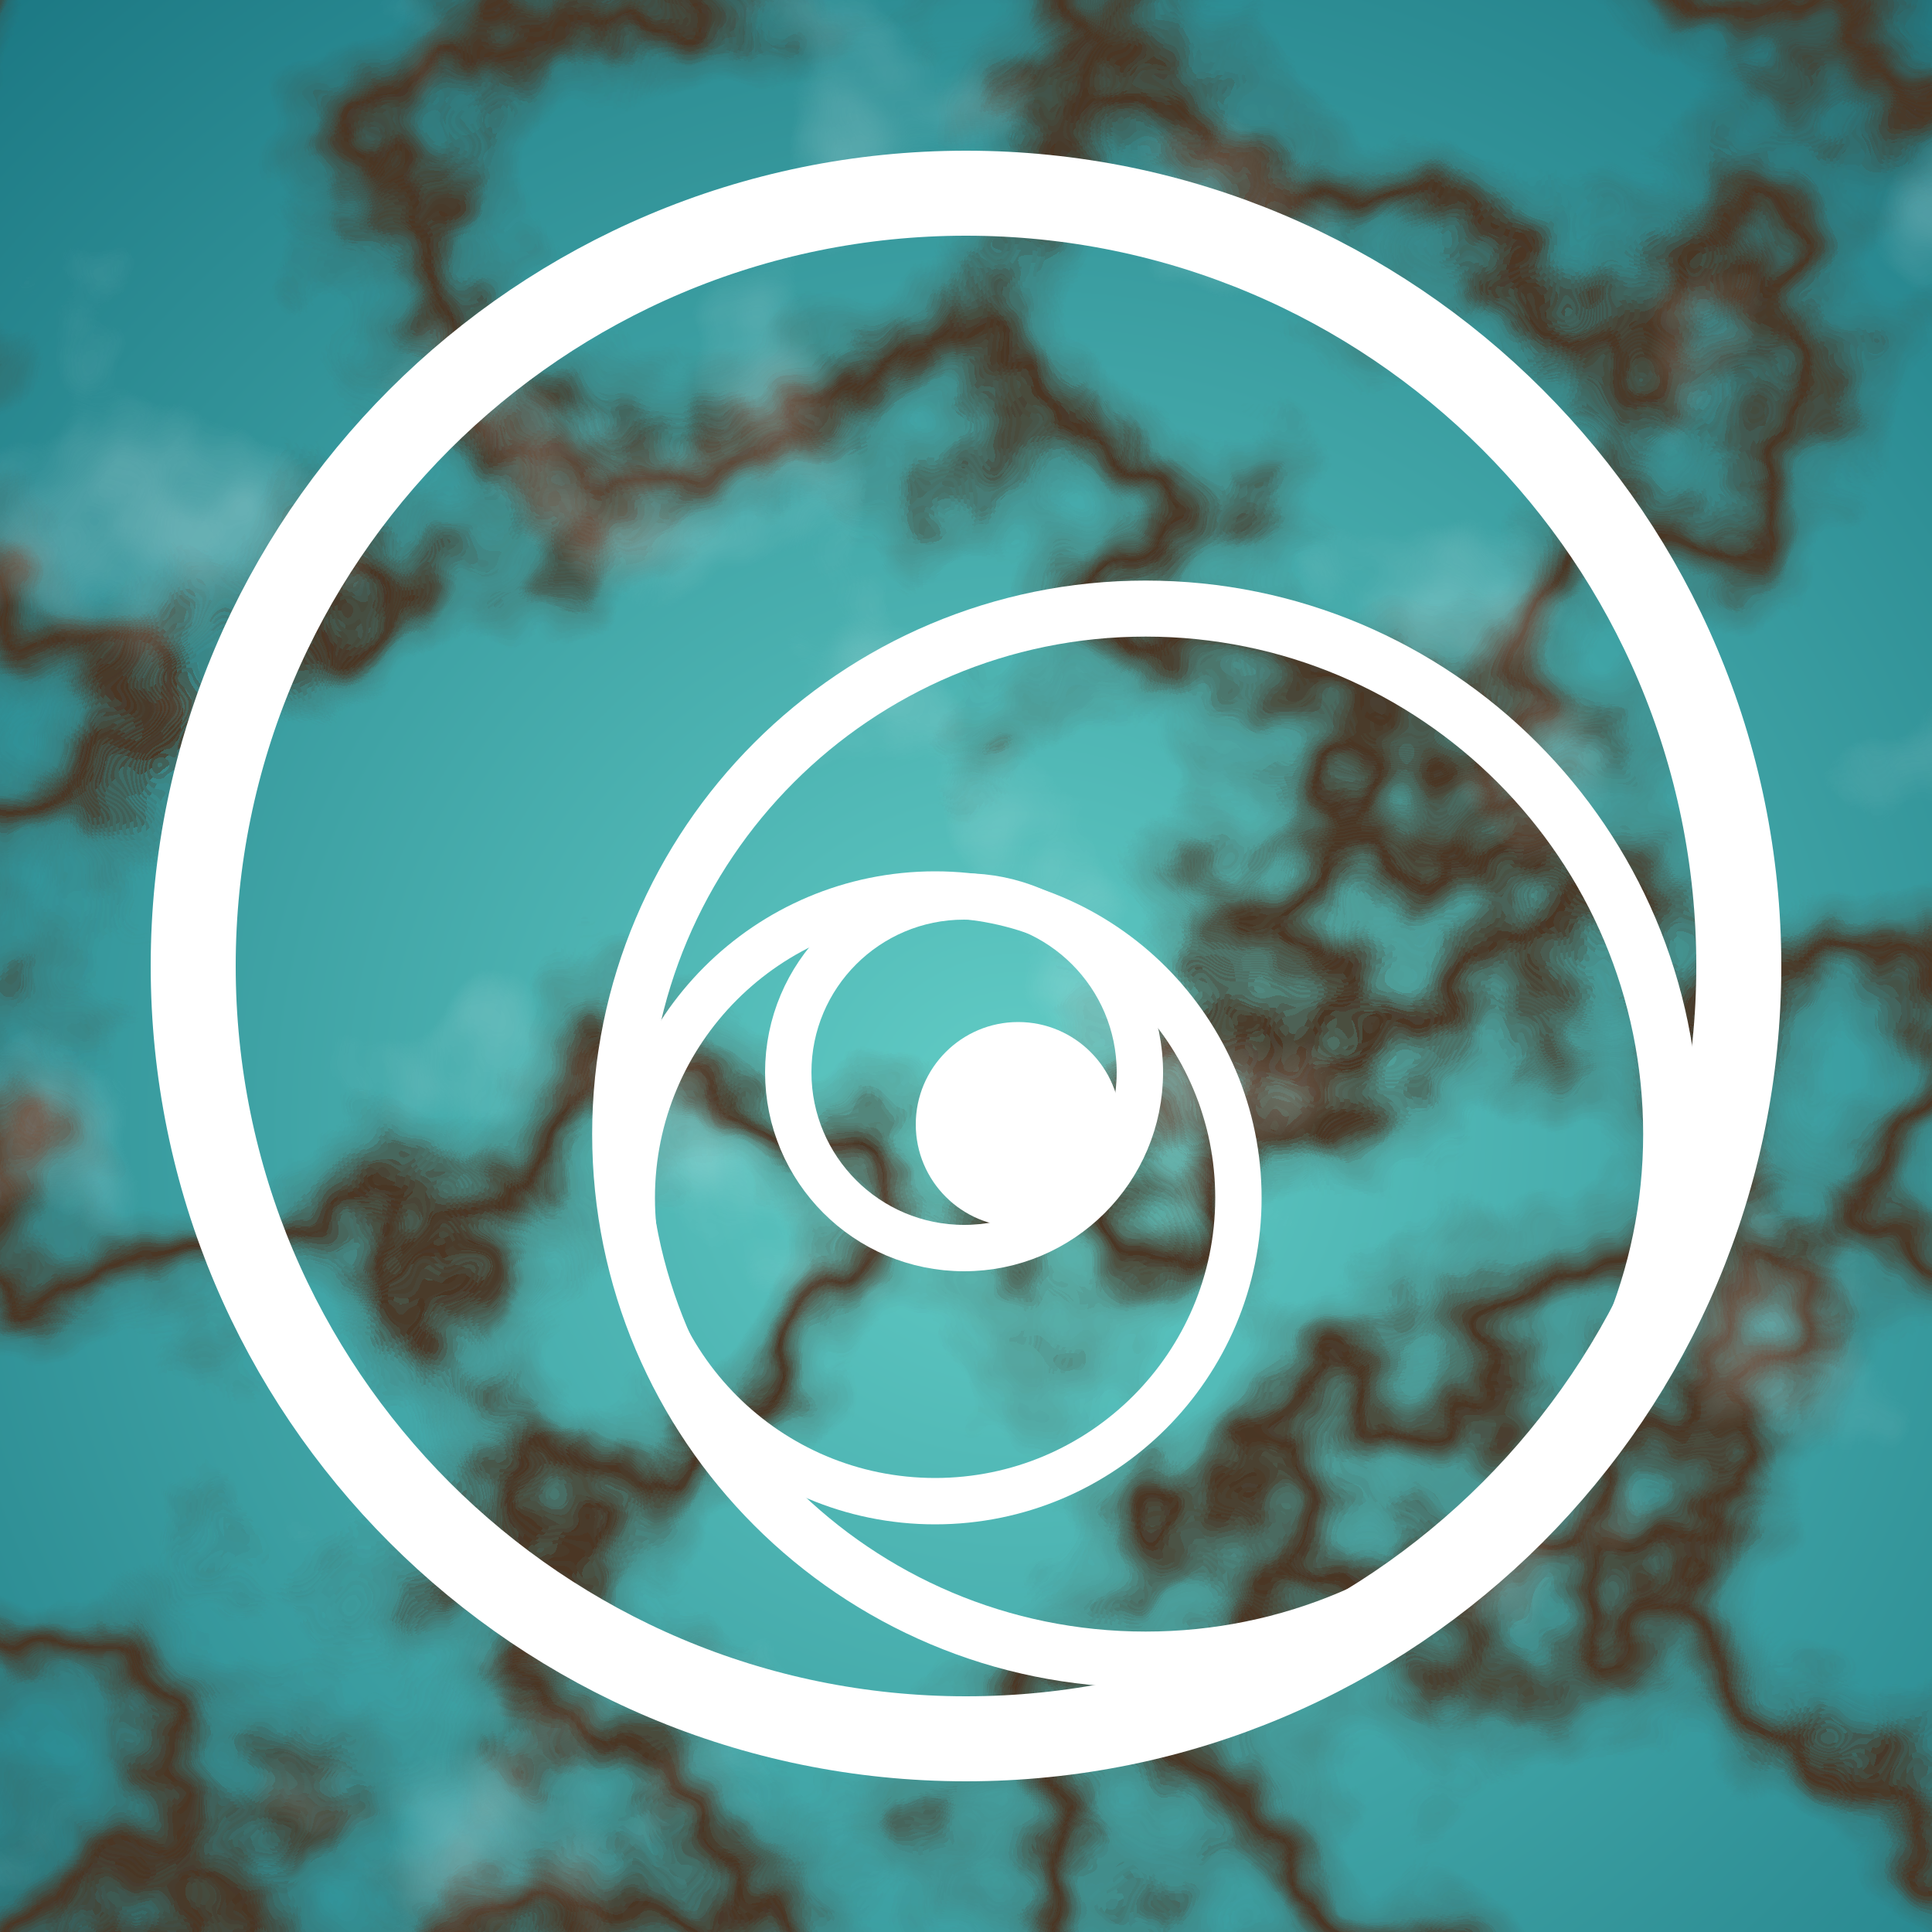
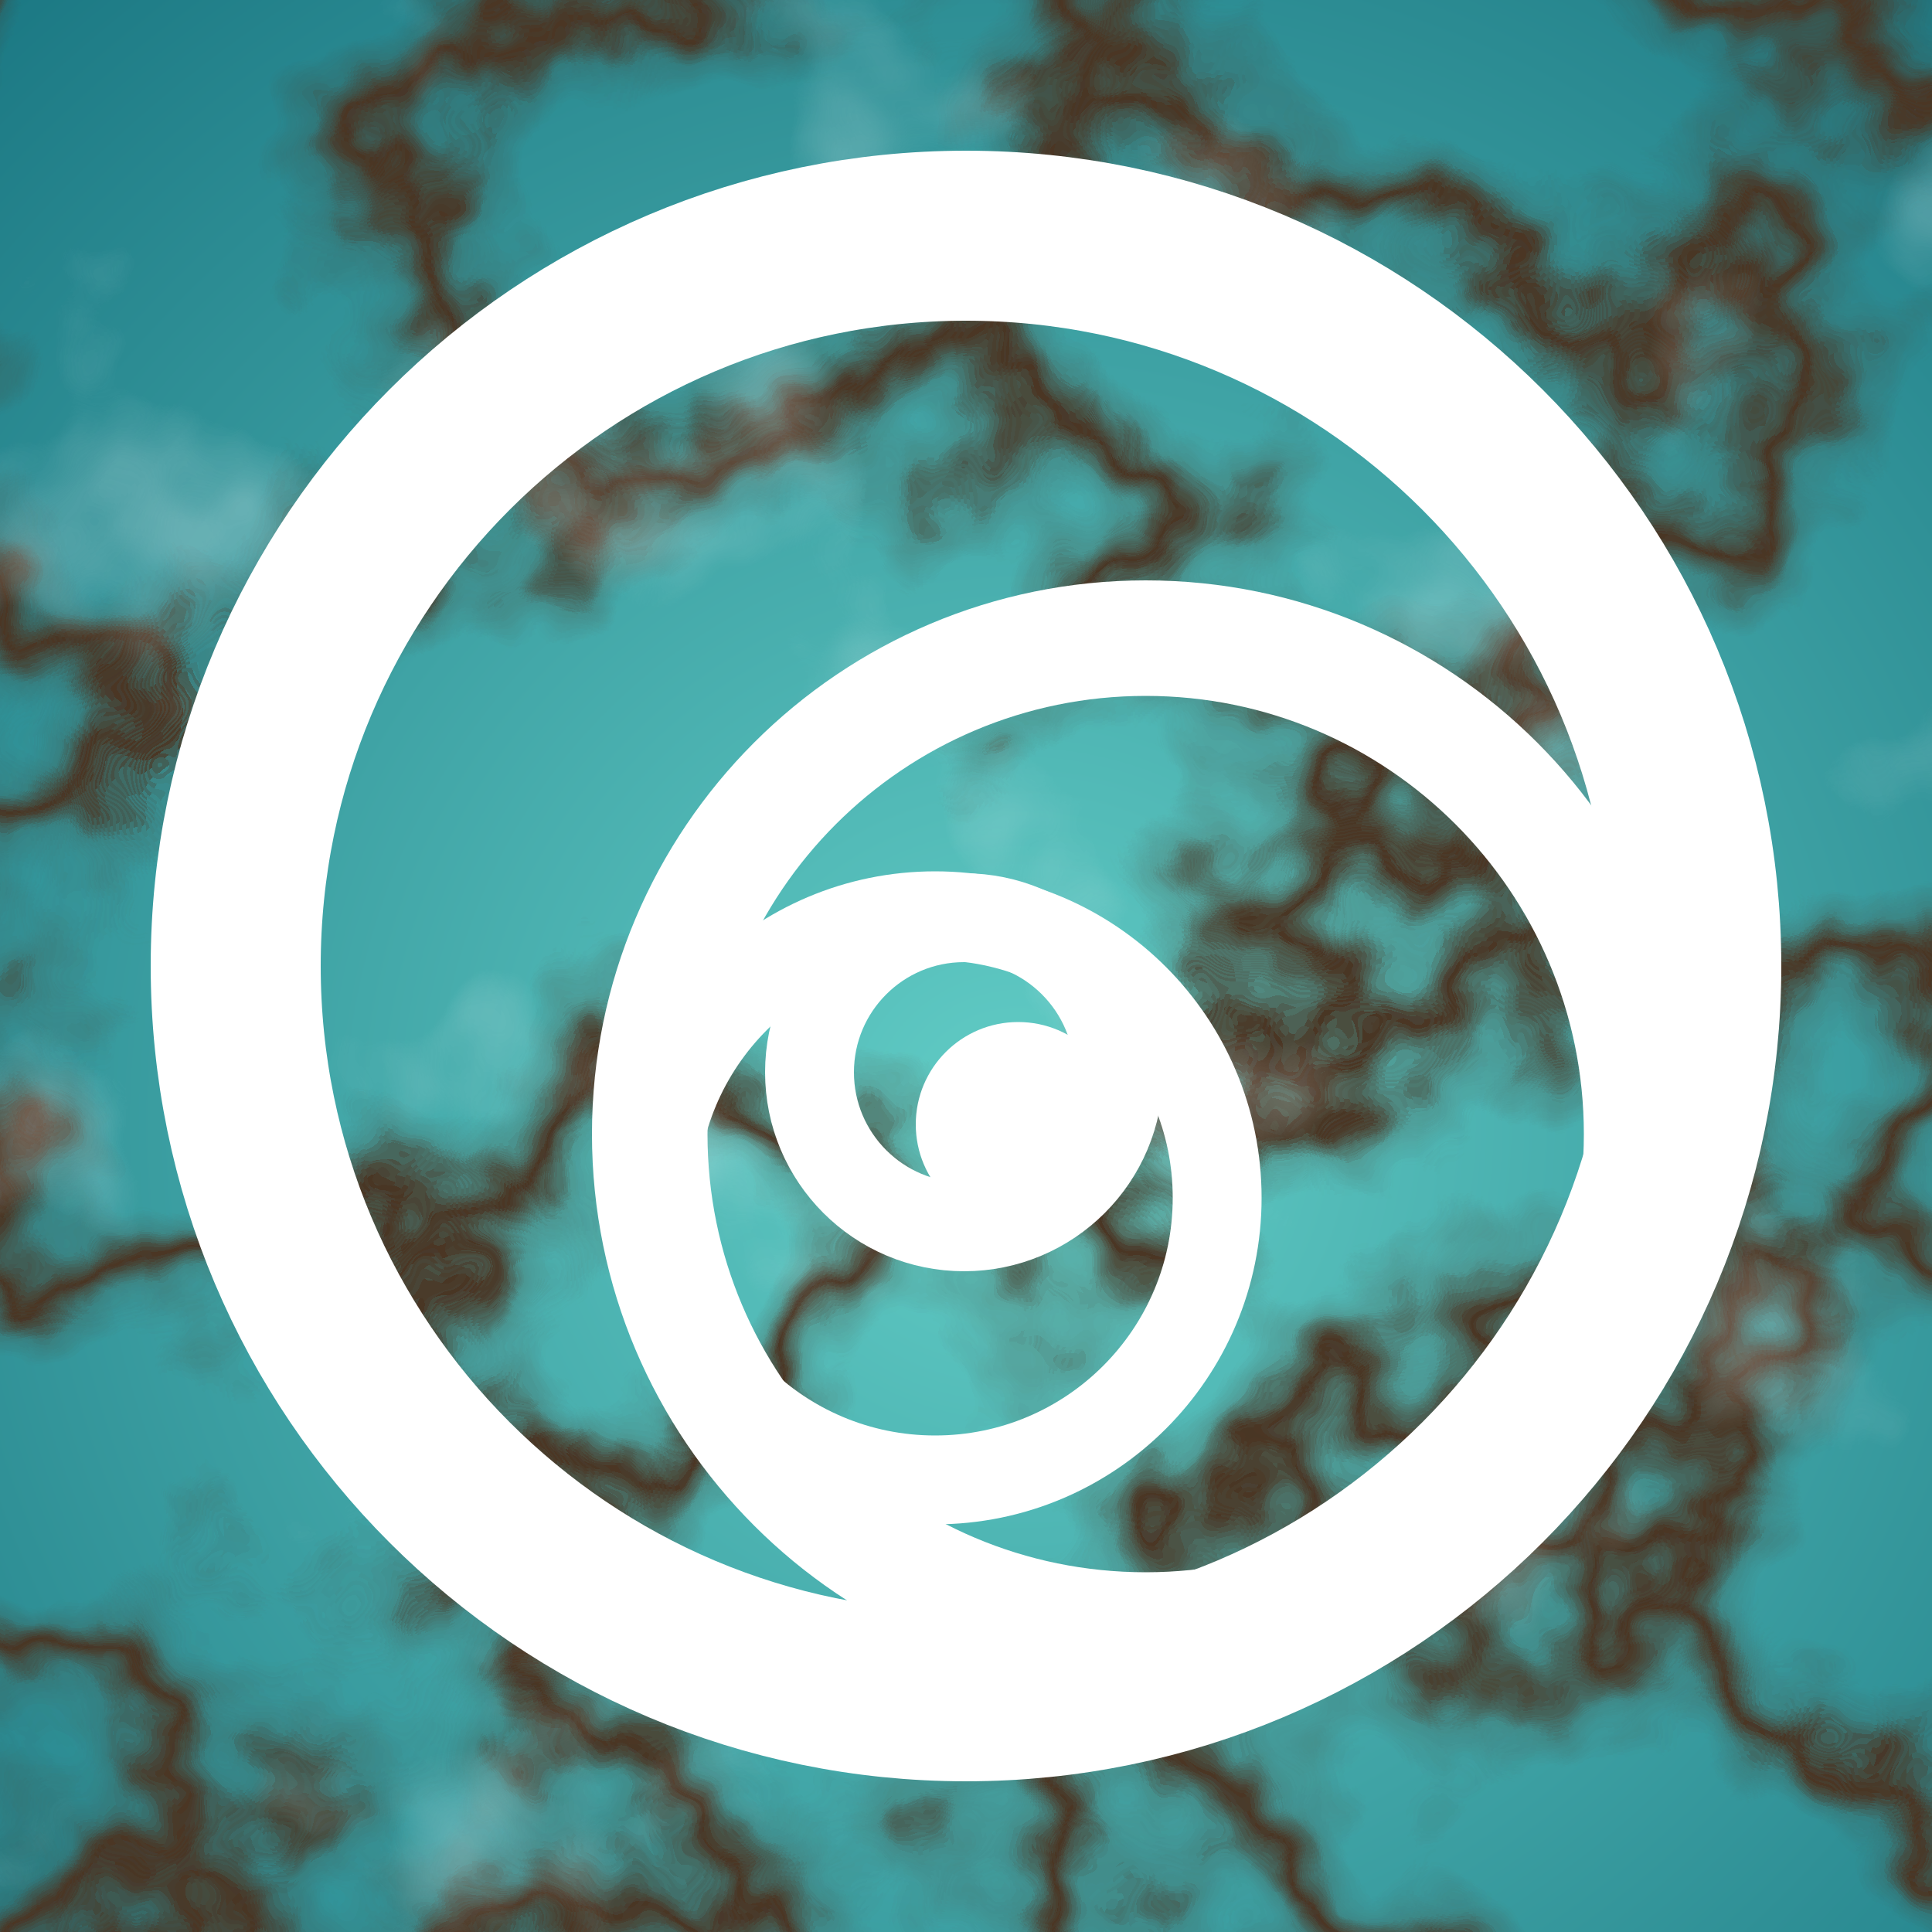
<svg xmlns="http://www.w3.org/2000/svg" viewBox="0 0 100 100">
  <defs>
    <radialGradient id="slvsong-r273" gradientUnits="userSpaceOnUse" cx="52.7" cy="58.2" r="78">
      <stop offset="0" stop-color="#62cdc6" />
      <stop offset="1" stop-color="#1c7984" />
    </radialGradient>
    <clipPath id="slvsong-c276">
      <rect width="100" height="100" rx="22" />
    </clipPath>
  </defs>
  <g>
    <rect width="100" height="100" fill="url(#slvsong-r273)" />
    <filter id="slvsong-f274" x="-60" y="-60" width="220" height="220" filterUnits="userSpaceOnUse" color-interpolation-filters="sRGB">
      <feTurbulence type="fractalNoise" baseFrequency="0.035" numOctaves="5" seed="11" />
      <feColorMatrix type="matrix" values="0 0 0 0 0.290 0 0 0 0 0.208 0 0 0 0 0.141 1 0 0 0 0" />
      <feComponentTransfer>
        <feFuncA type="table" tableValues="0 0 0 0 0 0 0.2 1 0.2 0 0 0 0 0 0 0" />
      </feComponentTransfer>
    </filter>
    <g transform="rotate(0 50 50)" opacity="1">
      <rect x="-60" y="-60" width="220" height="220" filter="url(#slvsong-f274)" />
    </g>
    <filter id="slvsong-f275" x="-60" y="-60" width="220" height="220" filterUnits="userSpaceOnUse" color-interpolation-filters="sRGB">
      <feTurbulence type="fractalNoise" baseFrequency="0.06" numOctaves="4" seed="2" />
      <feColorMatrix type="matrix" values="0 0 0 0 1.000 0 0 0 0 1.000 0 0 0 0 1.000 4 0 0 0 -2.480" />
    </filter>
    <g transform="rotate(0 50 50)" opacity="0.25">
      <rect x="-60" y="-60" width="220" height="220" filter="url(#slvsong-f275)" />
    </g>
-     <circle cx="50" cy="50" r="40" fill="none" stroke="#ffffff" stroke-width="4.4" />
-     <circle cx="59.3" cy="58.7" r="27.2" fill="none" stroke="#ffffff" stroke-width="2.9" />
-     <circle cx="48.4" cy="62.0" r="15.7" fill="none" stroke="#ffffff" stroke-width="2.4" />
-     <circle cx="49.9" cy="55.5" r="9.1" fill="none" stroke="#ffffff" stroke-width="2.4" />
+     <circle cx="50" cy="50" r="37.80" fill="none" stroke="#ffffff" stroke-width="8.80" />
+     <circle cx="59.3" cy="58.7" r="25.67" fill="none" stroke="#ffffff" stroke-width="5.98" />
+     <circle cx="48.4" cy="62.0" r="14.60" fill="none" stroke="#ffffff" stroke-width="4.60" />
+     <circle cx="49.9" cy="55.5" r="8.00" fill="none" stroke="#ffffff" stroke-width="4.60" />
    <circle cx="52.7" cy="58.2" r="5.3" fill="#ffffff" />
  </g>
</svg>
